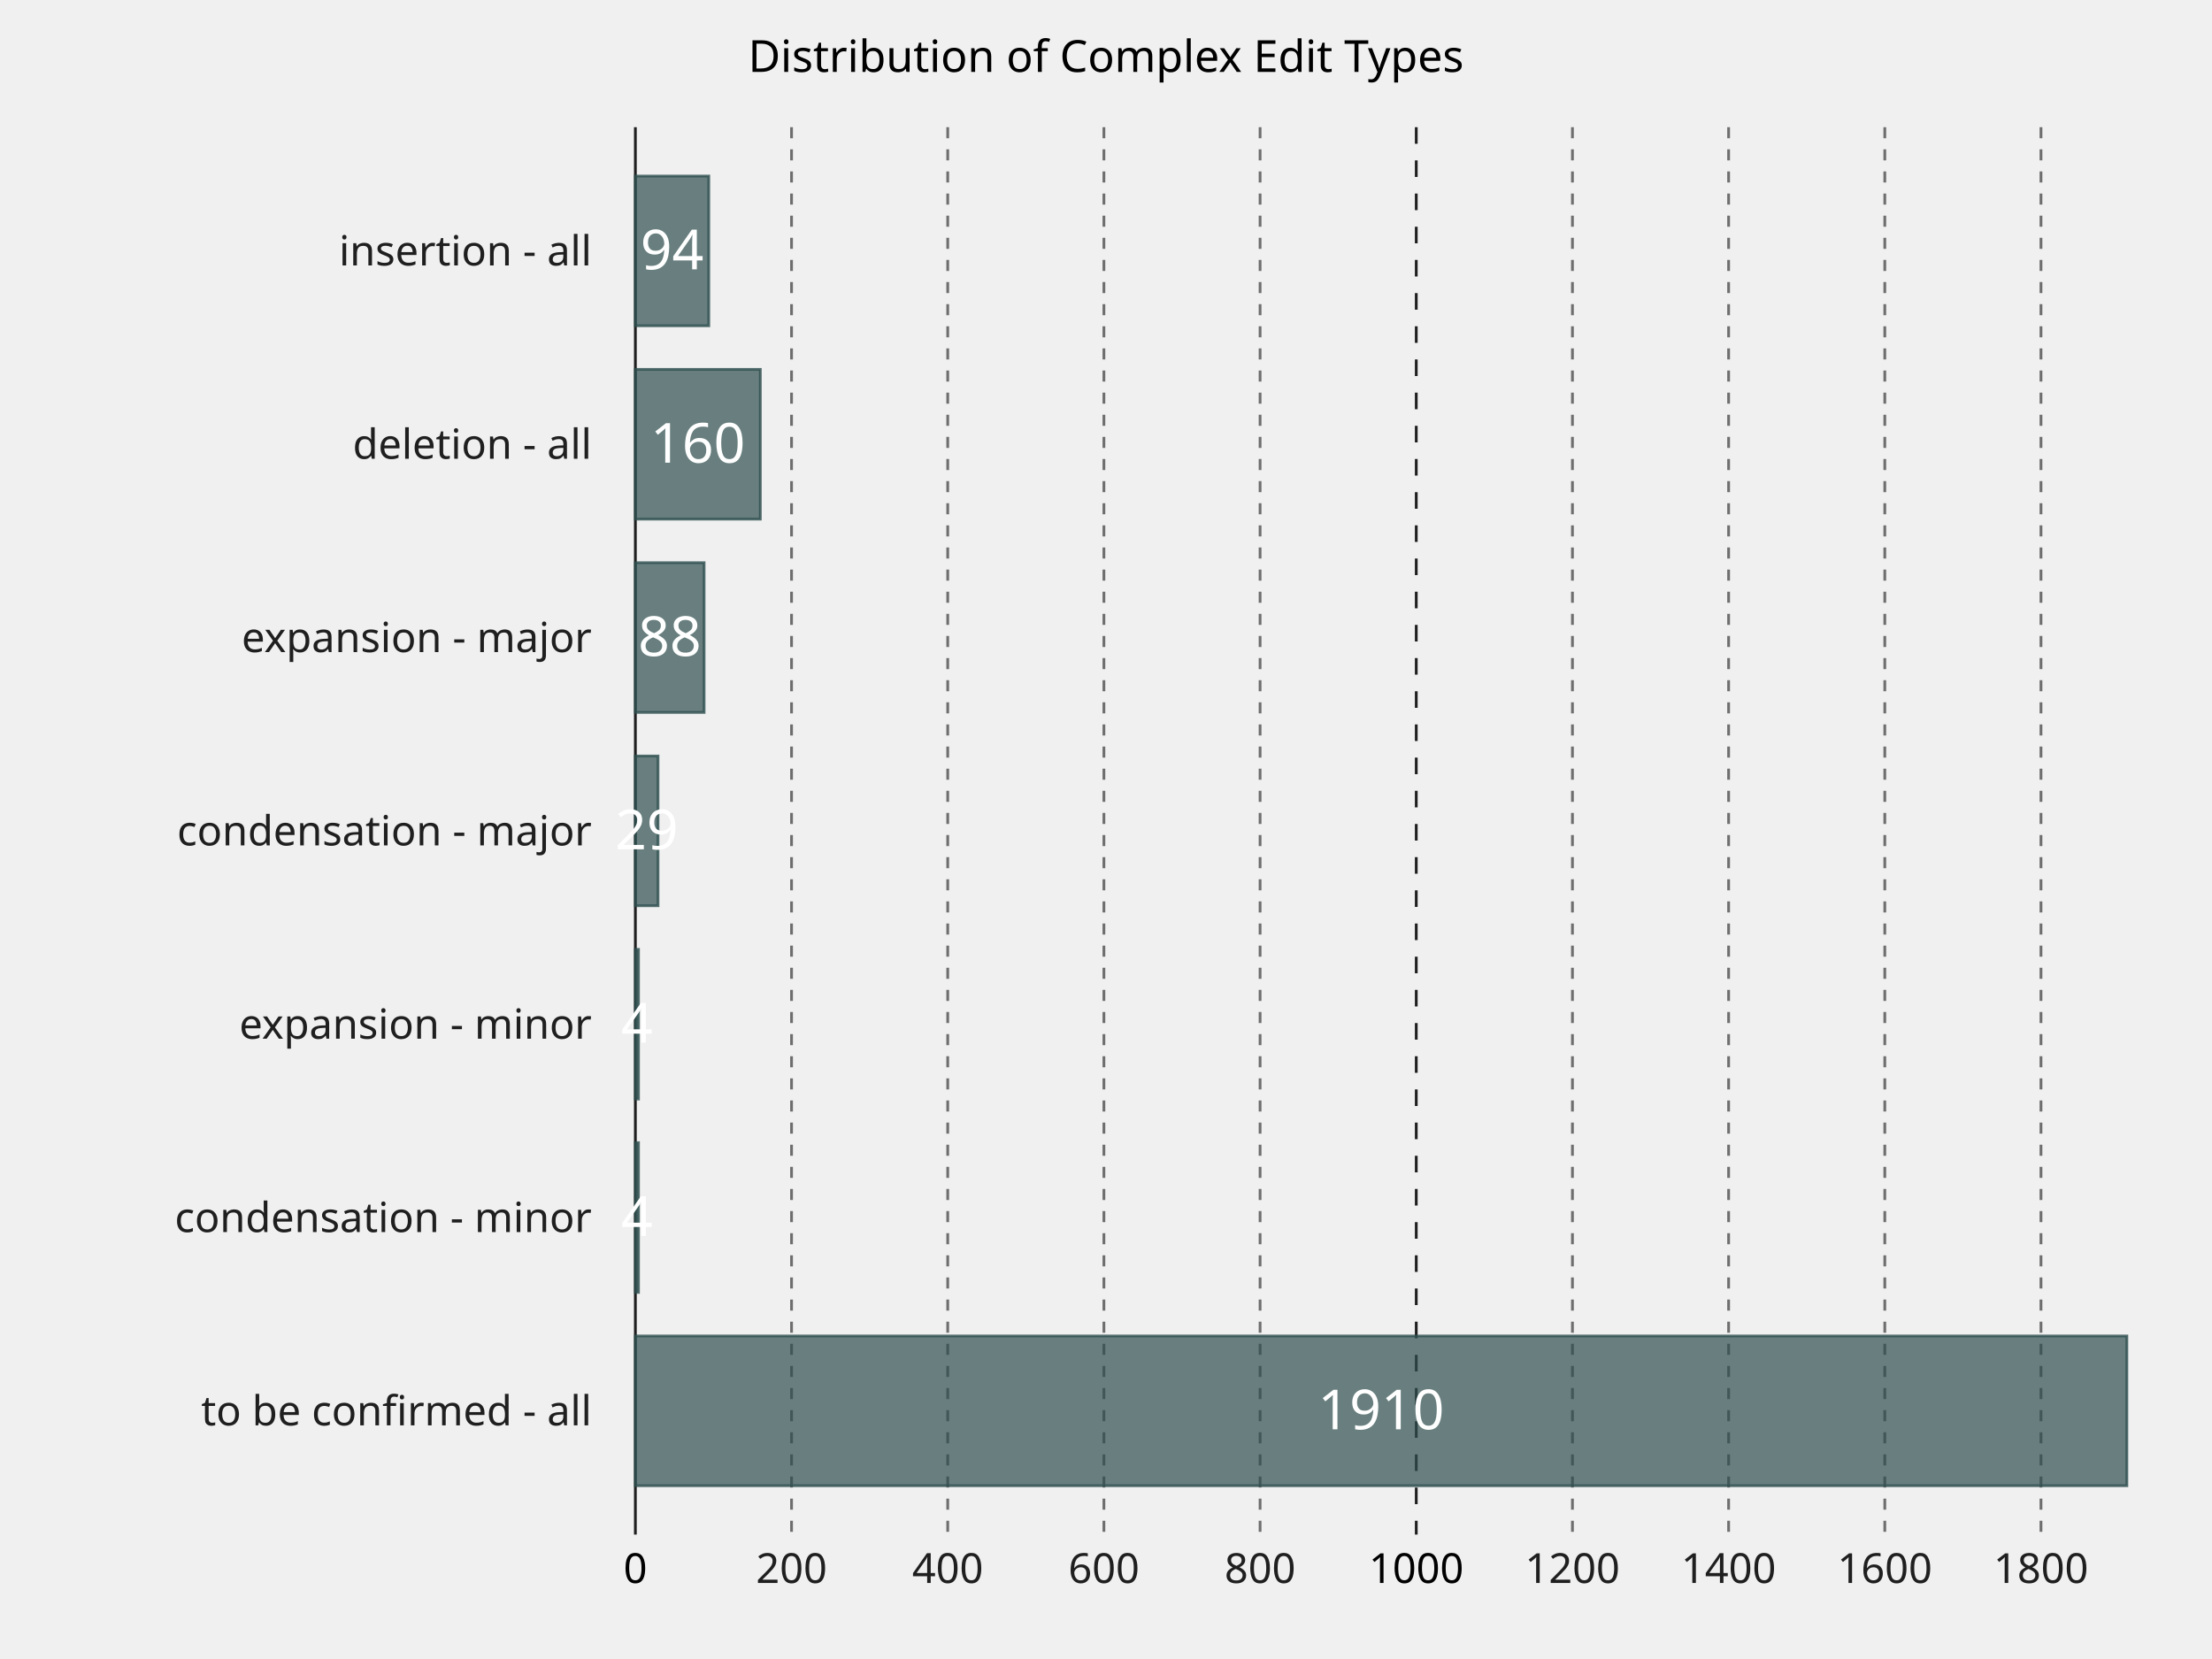
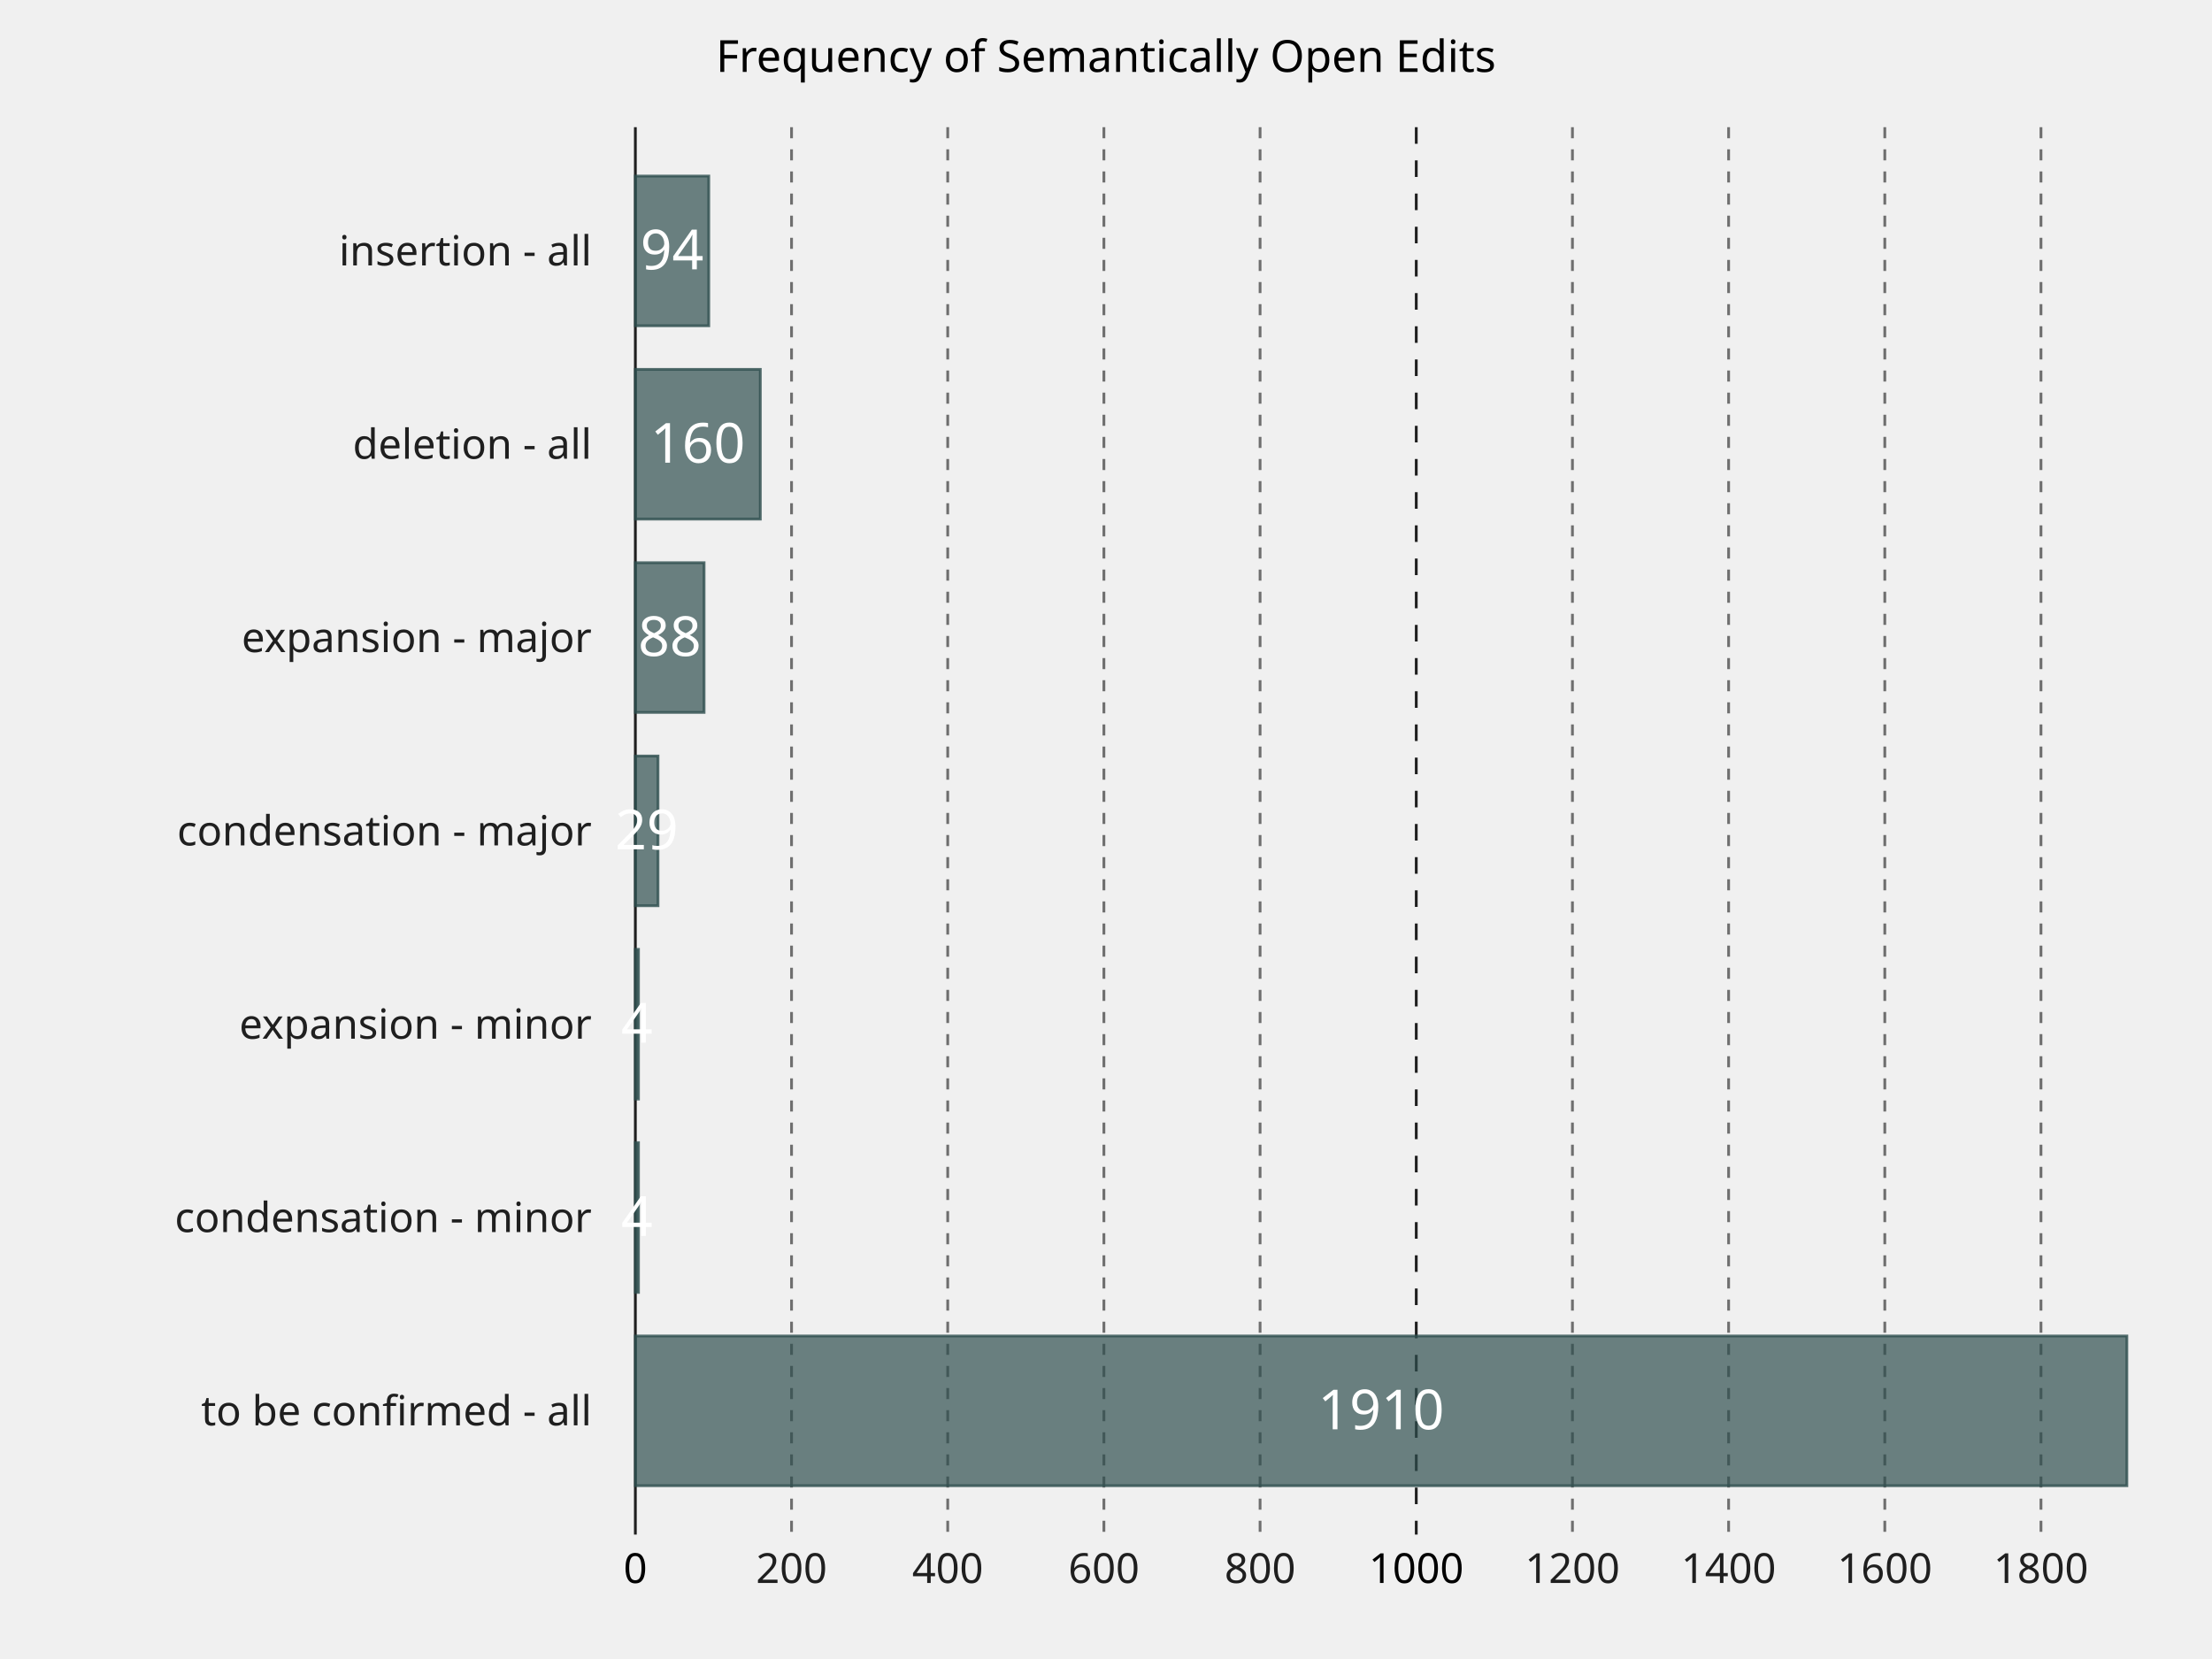
- <svg xmlns="http://www.w3.org/2000/svg" id="chart-f8b3c783-ee81-4c4f-b425-5ec90781fa03" class="pygal-chart" viewBox="0 0 800 600">
+ <svg xmlns="http://www.w3.org/2000/svg" id="chart-0f3b08f3-cb97-400e-905b-92ac71f59831" class="pygal-chart" viewBox="0 0 800 600">
  <defs>
-     <style type="text/css">#chart-f8b3c783-ee81-4c4f-b425-5ec90781fa03{-webkit-user-select:none;-webkit-font-smoothing:antialiased;font-family:Alegreya}#chart-f8b3c783-ee81-4c4f-b425-5ec90781fa03 .title{font-family:Alegreya;font-size:16px}#chart-f8b3c783-ee81-4c4f-b425-5ec90781fa03 .legends .legend text{font-family:Alegreya;font-size:14px}#chart-f8b3c783-ee81-4c4f-b425-5ec90781fa03 .axis text{font-family:Alegreya;font-size:15px}#chart-f8b3c783-ee81-4c4f-b425-5ec90781fa03 .axis text.major{font-family:Alegreya;font-size:15px}#chart-f8b3c783-ee81-4c4f-b425-5ec90781fa03 .text-overlay text.value{font-family:Alegreya;font-size:20px}#chart-f8b3c783-ee81-4c4f-b425-5ec90781fa03 .text-overlay text.label{font-family:Alegreya;font-size:10px}#chart-f8b3c783-ee81-4c4f-b425-5ec90781fa03 .tooltip{font-family:Alegreya;font-size:14px}#chart-f8b3c783-ee81-4c4f-b425-5ec90781fa03 text.no_data{font-family:Alegreya;font-size:64px}
- #chart-f8b3c783-ee81-4c4f-b425-5ec90781fa03{background-color:transparent}#chart-f8b3c783-ee81-4c4f-b425-5ec90781fa03 path,#chart-f8b3c783-ee81-4c4f-b425-5ec90781fa03 line,#chart-f8b3c783-ee81-4c4f-b425-5ec90781fa03 rect,#chart-f8b3c783-ee81-4c4f-b425-5ec90781fa03 circle{-webkit-transition:150ms;-moz-transition:150ms;transition:150ms}#chart-f8b3c783-ee81-4c4f-b425-5ec90781fa03 .graph &gt; .background{fill:transparent}#chart-f8b3c783-ee81-4c4f-b425-5ec90781fa03 .plot &gt; .background{fill:transparent}#chart-f8b3c783-ee81-4c4f-b425-5ec90781fa03 .graph{fill:rgba(0,0,0,.87)}#chart-f8b3c783-ee81-4c4f-b425-5ec90781fa03 text.no_data{fill:rgba(0,0,0,1)}#chart-f8b3c783-ee81-4c4f-b425-5ec90781fa03 .title{fill:rgba(0,0,0,1)}#chart-f8b3c783-ee81-4c4f-b425-5ec90781fa03 .legends .legend text{fill:rgba(0,0,0,.87)}#chart-f8b3c783-ee81-4c4f-b425-5ec90781fa03 .legends .legend:hover text{fill:rgba(0,0,0,1)}#chart-f8b3c783-ee81-4c4f-b425-5ec90781fa03 .axis .line{stroke:rgba(0,0,0,1)}#chart-f8b3c783-ee81-4c4f-b425-5ec90781fa03 .axis .guide.line{stroke:rgba(0,0,0,.54)}#chart-f8b3c783-ee81-4c4f-b425-5ec90781fa03 .axis .major.line{stroke:rgba(0,0,0,.87)}#chart-f8b3c783-ee81-4c4f-b425-5ec90781fa03 .axis text.major{fill:rgba(0,0,0,1)}#chart-f8b3c783-ee81-4c4f-b425-5ec90781fa03 .axis.y .guides:hover .guide.line,#chart-f8b3c783-ee81-4c4f-b425-5ec90781fa03 .line-graph .axis.x .guides:hover .guide.line,#chart-f8b3c783-ee81-4c4f-b425-5ec90781fa03 .stackedline-graph .axis.x .guides:hover .guide.line,#chart-f8b3c783-ee81-4c4f-b425-5ec90781fa03 .xy-graph .axis.x .guides:hover .guide.line{stroke:rgba(0,0,0,1)}#chart-f8b3c783-ee81-4c4f-b425-5ec90781fa03 .axis .guides:hover text{fill:rgba(0,0,0,1)}#chart-f8b3c783-ee81-4c4f-b425-5ec90781fa03 .reactive{fill-opacity:.7;stroke-opacity:.8}#chart-f8b3c783-ee81-4c4f-b425-5ec90781fa03 .ci{stroke:rgba(0,0,0,.87)}#chart-f8b3c783-ee81-4c4f-b425-5ec90781fa03 .reactive.active,#chart-f8b3c783-ee81-4c4f-b425-5ec90781fa03 .active .reactive{fill-opacity:.8;stroke-opacity:.9;stroke-width:4}#chart-f8b3c783-ee81-4c4f-b425-5ec90781fa03 .ci .reactive.active{stroke-width:1.5}#chart-f8b3c783-ee81-4c4f-b425-5ec90781fa03 .series text{fill:rgba(0,0,0,1)}#chart-f8b3c783-ee81-4c4f-b425-5ec90781fa03 .tooltip rect{fill:transparent;stroke:rgba(0,0,0,1);-webkit-transition:opacity 150ms;-moz-transition:opacity 150ms;transition:opacity 150ms}#chart-f8b3c783-ee81-4c4f-b425-5ec90781fa03 .tooltip .label{fill:rgba(0,0,0,.87)}#chart-f8b3c783-ee81-4c4f-b425-5ec90781fa03 .tooltip .label{fill:rgba(0,0,0,.87)}#chart-f8b3c783-ee81-4c4f-b425-5ec90781fa03 .tooltip .legend{font-size:.8em;fill:rgba(0,0,0,.54)}#chart-f8b3c783-ee81-4c4f-b425-5ec90781fa03 .tooltip .x_label{font-size:.6em;fill:rgba(0,0,0,1)}#chart-f8b3c783-ee81-4c4f-b425-5ec90781fa03 .tooltip .xlink{font-size:.5em;text-decoration:underline}#chart-f8b3c783-ee81-4c4f-b425-5ec90781fa03 .tooltip .value{font-size:1.5em}#chart-f8b3c783-ee81-4c4f-b425-5ec90781fa03 .bound{font-size:.5em}#chart-f8b3c783-ee81-4c4f-b425-5ec90781fa03 .max-value{font-size:.75em;fill:rgba(0,0,0,.54)}#chart-f8b3c783-ee81-4c4f-b425-5ec90781fa03 .map-element{fill:transparent;stroke:rgba(0,0,0,.54) !important}#chart-f8b3c783-ee81-4c4f-b425-5ec90781fa03 .map-element .reactive{fill-opacity:inherit;stroke-opacity:inherit}#chart-f8b3c783-ee81-4c4f-b425-5ec90781fa03 .color-0,#chart-f8b3c783-ee81-4c4f-b425-5ec90781fa03 .color-0 a:visited{stroke:DarkSlateGray;fill:DarkSlateGray}#chart-f8b3c783-ee81-4c4f-b425-5ec90781fa03 .text-overlay .color-0 text{fill:white}#chart-f8b3c783-ee81-4c4f-b425-5ec90781fa03 .series.serie-0{}
- #chart-f8b3c783-ee81-4c4f-b425-5ec90781fa03 text.no_data{text-anchor:middle}#chart-f8b3c783-ee81-4c4f-b425-5ec90781fa03 .guide.line{fill:none}#chart-f8b3c783-ee81-4c4f-b425-5ec90781fa03 .centered{text-anchor:middle}#chart-f8b3c783-ee81-4c4f-b425-5ec90781fa03 .title{text-anchor:middle}#chart-f8b3c783-ee81-4c4f-b425-5ec90781fa03 .legends .legend text{fill-opacity:1}#chart-f8b3c783-ee81-4c4f-b425-5ec90781fa03 .axis.x text{text-anchor:middle}#chart-f8b3c783-ee81-4c4f-b425-5ec90781fa03 .axis.x:not(.web) text[transform]{text-anchor:start}#chart-f8b3c783-ee81-4c4f-b425-5ec90781fa03 .axis.x:not(.web) text[transform].backwards{text-anchor:end}#chart-f8b3c783-ee81-4c4f-b425-5ec90781fa03 .axis.y text{text-anchor:end}#chart-f8b3c783-ee81-4c4f-b425-5ec90781fa03 .axis.y text[transform].backwards{text-anchor:start}#chart-f8b3c783-ee81-4c4f-b425-5ec90781fa03 .axis.y2 text{text-anchor:start}#chart-f8b3c783-ee81-4c4f-b425-5ec90781fa03 .axis.y2 text[transform].backwards{text-anchor:end}#chart-f8b3c783-ee81-4c4f-b425-5ec90781fa03 .axis .guide.line{stroke-dasharray:4,4}#chart-f8b3c783-ee81-4c4f-b425-5ec90781fa03 .axis .major.guide.line{stroke-dasharray:6,6}#chart-f8b3c783-ee81-4c4f-b425-5ec90781fa03 .horizontal .axis.y .guide.line,#chart-f8b3c783-ee81-4c4f-b425-5ec90781fa03 .horizontal .axis.y2 .guide.line,#chart-f8b3c783-ee81-4c4f-b425-5ec90781fa03 .vertical .axis.x .guide.line{opacity:0}#chart-f8b3c783-ee81-4c4f-b425-5ec90781fa03 .horizontal .axis.always_show .guide.line,#chart-f8b3c783-ee81-4c4f-b425-5ec90781fa03 .vertical .axis.always_show .guide.line{opacity:1 !important}#chart-f8b3c783-ee81-4c4f-b425-5ec90781fa03 .axis.y .guides:hover .guide.line,#chart-f8b3c783-ee81-4c4f-b425-5ec90781fa03 .axis.y2 .guides:hover .guide.line,#chart-f8b3c783-ee81-4c4f-b425-5ec90781fa03 .axis.x .guides:hover .guide.line{opacity:1}#chart-f8b3c783-ee81-4c4f-b425-5ec90781fa03 .axis .guides:hover text{opacity:1}#chart-f8b3c783-ee81-4c4f-b425-5ec90781fa03 .nofill{fill:none}#chart-f8b3c783-ee81-4c4f-b425-5ec90781fa03 .subtle-fill{fill-opacity:.2}#chart-f8b3c783-ee81-4c4f-b425-5ec90781fa03 .dot{stroke-width:1px;fill-opacity:1}#chart-f8b3c783-ee81-4c4f-b425-5ec90781fa03 .dot.active{stroke-width:5px}#chart-f8b3c783-ee81-4c4f-b425-5ec90781fa03 .dot.negative{fill:transparent}#chart-f8b3c783-ee81-4c4f-b425-5ec90781fa03 text,#chart-f8b3c783-ee81-4c4f-b425-5ec90781fa03 tspan{stroke:none !important}#chart-f8b3c783-ee81-4c4f-b425-5ec90781fa03 .series text.active{opacity:1}#chart-f8b3c783-ee81-4c4f-b425-5ec90781fa03 .tooltip rect{fill-opacity:.95;stroke-width:.5}#chart-f8b3c783-ee81-4c4f-b425-5ec90781fa03 .tooltip text{fill-opacity:1}#chart-f8b3c783-ee81-4c4f-b425-5ec90781fa03 .showable{visibility:hidden}#chart-f8b3c783-ee81-4c4f-b425-5ec90781fa03 .showable.shown{visibility:visible}#chart-f8b3c783-ee81-4c4f-b425-5ec90781fa03 .gauge-background{fill:rgba(229,229,229,1);stroke:none}#chart-f8b3c783-ee81-4c4f-b425-5ec90781fa03 .bg-lines{stroke:transparent;stroke-width:2px}</style>
+     <style type="text/css">#chart-0f3b08f3-cb97-400e-905b-92ac71f59831{-webkit-user-select:none;-webkit-font-smoothing:antialiased;font-family:Alegreya}#chart-0f3b08f3-cb97-400e-905b-92ac71f59831 .title{font-family:Alegreya;font-size:16px}#chart-0f3b08f3-cb97-400e-905b-92ac71f59831 .legends .legend text{font-family:Alegreya;font-size:14px}#chart-0f3b08f3-cb97-400e-905b-92ac71f59831 .axis text{font-family:Alegreya;font-size:15px}#chart-0f3b08f3-cb97-400e-905b-92ac71f59831 .axis text.major{font-family:Alegreya;font-size:15px}#chart-0f3b08f3-cb97-400e-905b-92ac71f59831 .text-overlay text.value{font-family:Alegreya;font-size:20px}#chart-0f3b08f3-cb97-400e-905b-92ac71f59831 .text-overlay text.label{font-family:Alegreya;font-size:10px}#chart-0f3b08f3-cb97-400e-905b-92ac71f59831 .tooltip{font-family:Alegreya;font-size:14px}#chart-0f3b08f3-cb97-400e-905b-92ac71f59831 text.no_data{font-family:Alegreya;font-size:64px}
+ #chart-0f3b08f3-cb97-400e-905b-92ac71f59831{background-color:transparent}#chart-0f3b08f3-cb97-400e-905b-92ac71f59831 path,#chart-0f3b08f3-cb97-400e-905b-92ac71f59831 line,#chart-0f3b08f3-cb97-400e-905b-92ac71f59831 rect,#chart-0f3b08f3-cb97-400e-905b-92ac71f59831 circle{-webkit-transition:150ms;-moz-transition:150ms;transition:150ms}#chart-0f3b08f3-cb97-400e-905b-92ac71f59831 .graph &gt; .background{fill:transparent}#chart-0f3b08f3-cb97-400e-905b-92ac71f59831 .plot &gt; .background{fill:transparent}#chart-0f3b08f3-cb97-400e-905b-92ac71f59831 .graph{fill:rgba(0,0,0,.87)}#chart-0f3b08f3-cb97-400e-905b-92ac71f59831 text.no_data{fill:rgba(0,0,0,1)}#chart-0f3b08f3-cb97-400e-905b-92ac71f59831 .title{fill:rgba(0,0,0,1)}#chart-0f3b08f3-cb97-400e-905b-92ac71f59831 .legends .legend text{fill:rgba(0,0,0,.87)}#chart-0f3b08f3-cb97-400e-905b-92ac71f59831 .legends .legend:hover text{fill:rgba(0,0,0,1)}#chart-0f3b08f3-cb97-400e-905b-92ac71f59831 .axis .line{stroke:rgba(0,0,0,1)}#chart-0f3b08f3-cb97-400e-905b-92ac71f59831 .axis .guide.line{stroke:rgba(0,0,0,.54)}#chart-0f3b08f3-cb97-400e-905b-92ac71f59831 .axis .major.line{stroke:rgba(0,0,0,.87)}#chart-0f3b08f3-cb97-400e-905b-92ac71f59831 .axis text.major{fill:rgba(0,0,0,1)}#chart-0f3b08f3-cb97-400e-905b-92ac71f59831 .axis.y .guides:hover .guide.line,#chart-0f3b08f3-cb97-400e-905b-92ac71f59831 .line-graph .axis.x .guides:hover .guide.line,#chart-0f3b08f3-cb97-400e-905b-92ac71f59831 .stackedline-graph .axis.x .guides:hover .guide.line,#chart-0f3b08f3-cb97-400e-905b-92ac71f59831 .xy-graph .axis.x .guides:hover .guide.line{stroke:rgba(0,0,0,1)}#chart-0f3b08f3-cb97-400e-905b-92ac71f59831 .axis .guides:hover text{fill:rgba(0,0,0,1)}#chart-0f3b08f3-cb97-400e-905b-92ac71f59831 .reactive{fill-opacity:.7;stroke-opacity:.8}#chart-0f3b08f3-cb97-400e-905b-92ac71f59831 .ci{stroke:rgba(0,0,0,.87)}#chart-0f3b08f3-cb97-400e-905b-92ac71f59831 .reactive.active,#chart-0f3b08f3-cb97-400e-905b-92ac71f59831 .active .reactive{fill-opacity:.8;stroke-opacity:.9;stroke-width:4}#chart-0f3b08f3-cb97-400e-905b-92ac71f59831 .ci .reactive.active{stroke-width:1.5}#chart-0f3b08f3-cb97-400e-905b-92ac71f59831 .series text{fill:rgba(0,0,0,1)}#chart-0f3b08f3-cb97-400e-905b-92ac71f59831 .tooltip rect{fill:transparent;stroke:rgba(0,0,0,1);-webkit-transition:opacity 150ms;-moz-transition:opacity 150ms;transition:opacity 150ms}#chart-0f3b08f3-cb97-400e-905b-92ac71f59831 .tooltip .label{fill:rgba(0,0,0,.87)}#chart-0f3b08f3-cb97-400e-905b-92ac71f59831 .tooltip .label{fill:rgba(0,0,0,.87)}#chart-0f3b08f3-cb97-400e-905b-92ac71f59831 .tooltip .legend{font-size:.8em;fill:rgba(0,0,0,.54)}#chart-0f3b08f3-cb97-400e-905b-92ac71f59831 .tooltip .x_label{font-size:.6em;fill:rgba(0,0,0,1)}#chart-0f3b08f3-cb97-400e-905b-92ac71f59831 .tooltip .xlink{font-size:.5em;text-decoration:underline}#chart-0f3b08f3-cb97-400e-905b-92ac71f59831 .tooltip .value{font-size:1.5em}#chart-0f3b08f3-cb97-400e-905b-92ac71f59831 .bound{font-size:.5em}#chart-0f3b08f3-cb97-400e-905b-92ac71f59831 .max-value{font-size:.75em;fill:rgba(0,0,0,.54)}#chart-0f3b08f3-cb97-400e-905b-92ac71f59831 .map-element{fill:transparent;stroke:rgba(0,0,0,.54) !important}#chart-0f3b08f3-cb97-400e-905b-92ac71f59831 .map-element .reactive{fill-opacity:inherit;stroke-opacity:inherit}#chart-0f3b08f3-cb97-400e-905b-92ac71f59831 .color-0,#chart-0f3b08f3-cb97-400e-905b-92ac71f59831 .color-0 a:visited{stroke:DarkSlateGray;fill:DarkSlateGray}#chart-0f3b08f3-cb97-400e-905b-92ac71f59831 .text-overlay .color-0 text{fill:white}#chart-0f3b08f3-cb97-400e-905b-92ac71f59831 .series.serie-0{}
+ #chart-0f3b08f3-cb97-400e-905b-92ac71f59831 text.no_data{text-anchor:middle}#chart-0f3b08f3-cb97-400e-905b-92ac71f59831 .guide.line{fill:none}#chart-0f3b08f3-cb97-400e-905b-92ac71f59831 .centered{text-anchor:middle}#chart-0f3b08f3-cb97-400e-905b-92ac71f59831 .title{text-anchor:middle}#chart-0f3b08f3-cb97-400e-905b-92ac71f59831 .legends .legend text{fill-opacity:1}#chart-0f3b08f3-cb97-400e-905b-92ac71f59831 .axis.x text{text-anchor:middle}#chart-0f3b08f3-cb97-400e-905b-92ac71f59831 .axis.x:not(.web) text[transform]{text-anchor:start}#chart-0f3b08f3-cb97-400e-905b-92ac71f59831 .axis.x:not(.web) text[transform].backwards{text-anchor:end}#chart-0f3b08f3-cb97-400e-905b-92ac71f59831 .axis.y text{text-anchor:end}#chart-0f3b08f3-cb97-400e-905b-92ac71f59831 .axis.y text[transform].backwards{text-anchor:start}#chart-0f3b08f3-cb97-400e-905b-92ac71f59831 .axis.y2 text{text-anchor:start}#chart-0f3b08f3-cb97-400e-905b-92ac71f59831 .axis.y2 text[transform].backwards{text-anchor:end}#chart-0f3b08f3-cb97-400e-905b-92ac71f59831 .axis .guide.line{stroke-dasharray:4,4}#chart-0f3b08f3-cb97-400e-905b-92ac71f59831 .axis .major.guide.line{stroke-dasharray:6,6}#chart-0f3b08f3-cb97-400e-905b-92ac71f59831 .horizontal .axis.y .guide.line,#chart-0f3b08f3-cb97-400e-905b-92ac71f59831 .horizontal .axis.y2 .guide.line,#chart-0f3b08f3-cb97-400e-905b-92ac71f59831 .vertical .axis.x .guide.line{opacity:0}#chart-0f3b08f3-cb97-400e-905b-92ac71f59831 .horizontal .axis.always_show .guide.line,#chart-0f3b08f3-cb97-400e-905b-92ac71f59831 .vertical .axis.always_show .guide.line{opacity:1 !important}#chart-0f3b08f3-cb97-400e-905b-92ac71f59831 .axis.y .guides:hover .guide.line,#chart-0f3b08f3-cb97-400e-905b-92ac71f59831 .axis.y2 .guides:hover .guide.line,#chart-0f3b08f3-cb97-400e-905b-92ac71f59831 .axis.x .guides:hover .guide.line{opacity:1}#chart-0f3b08f3-cb97-400e-905b-92ac71f59831 .axis .guides:hover text{opacity:1}#chart-0f3b08f3-cb97-400e-905b-92ac71f59831 .nofill{fill:none}#chart-0f3b08f3-cb97-400e-905b-92ac71f59831 .subtle-fill{fill-opacity:.2}#chart-0f3b08f3-cb97-400e-905b-92ac71f59831 .dot{stroke-width:1px;fill-opacity:1}#chart-0f3b08f3-cb97-400e-905b-92ac71f59831 .dot.active{stroke-width:5px}#chart-0f3b08f3-cb97-400e-905b-92ac71f59831 .dot.negative{fill:transparent}#chart-0f3b08f3-cb97-400e-905b-92ac71f59831 text,#chart-0f3b08f3-cb97-400e-905b-92ac71f59831 tspan{stroke:none !important}#chart-0f3b08f3-cb97-400e-905b-92ac71f59831 .series text.active{opacity:1}#chart-0f3b08f3-cb97-400e-905b-92ac71f59831 .tooltip rect{fill-opacity:.95;stroke-width:.5}#chart-0f3b08f3-cb97-400e-905b-92ac71f59831 .tooltip text{fill-opacity:1}#chart-0f3b08f3-cb97-400e-905b-92ac71f59831 .showable{visibility:hidden}#chart-0f3b08f3-cb97-400e-905b-92ac71f59831 .showable.shown{visibility:visible}#chart-0f3b08f3-cb97-400e-905b-92ac71f59831 .gauge-background{fill:rgba(229,229,229,1);stroke:none}#chart-0f3b08f3-cb97-400e-905b-92ac71f59831 .bg-lines{stroke:transparent;stroke-width:2px}</style>
  </defs>
  <g class="graph horizontalbar-graph horizontal">
    <rect x="0" y="0" width="800" height="600" class="background" />
    <g transform="translate(219, 46)" class="plot">
      <rect x="0" y="0" width="561.0" height="509" class="background" />
      <g class="axis y">
        <g class="guides">
          <text x="-5" y="469.503" class="">to be confirmed - all</text>
        </g>
        <g class="guides">
          <text x="-5" y="399.585" class="">condensation - minor</text>
        </g>
        <g class="guides">
          <text x="-5" y="329.668" class="">expansion - minor</text>
        </g>
        <g class="guides">
          <text x="-5" y="259.75" class="">condensation - major</text>
        </g>
        <g class="guides">
          <text x="-5" y="189.832" class="">expansion - major</text>
        </g>
        <g class="guides">
          <text x="-5" y="119.915" class="">deletion - all</text>
        </g>
        <g class="guides">
          <text x="-5" y="49.997" class="">insertion - all</text>
        </g>
      </g>
      <g class="axis x always_show">
        <g class="guides">
          <path d="M10.788 0 v509" class="axis major line" />
          <text x="10.788" y="526.5" class="major">0</text>
        </g>
        <g class="guides">
          <path d="M67.273 0 v509" class="guide line" />
          <text x="67.273" y="526.5" class="">200</text>
        </g>
        <g class="guides">
          <path d="M123.757 0 v509" class="guide line" />
          <text x="123.757" y="526.5" class="">400</text>
        </g>
        <g class="guides">
          <path d="M180.241 0 v509" class="guide line" />
          <text x="180.241" y="526.5" class="">600</text>
        </g>
        <g class="guides">
          <path d="M236.725 0 v509" class="guide line" />
          <text x="236.725" y="526.5" class="">800</text>
        </g>
        <g class="guides">
          <path d="M293.209 0 v509" class="major guide line" />
          <text x="293.209" y="526.5" class="major">1000</text>
        </g>
        <g class="guides">
          <path d="M349.693 0 v509" class="guide line" />
          <text x="349.693" y="526.5" class="">1200</text>
        </g>
        <g class="guides">
          <path d="M406.177 0 v509" class="guide line" />
          <text x="406.177" y="526.5" class="">1400</text>
        </g>
        <g class="guides">
          <path d="M462.661 0 v509" class="guide line" />
          <text x="462.661" y="526.5" class="">1600</text>
        </g>
        <g class="guides">
          <path d="M519.145 0 v509" class="guide line" />
          <text x="519.145" y="526.5" class="">1800</text>
        </g>
      </g>
      <g class="series serie-0 color-0">
        <g class="bars">
          <g class="bar" style="fill: DarkSlateGray; stroke: DarkSlateGray">
            <rect x="10.788" y="437.181" rx="0" ry="0" width="539.423" height="54.144" class="rect reactive tooltip-trigger" />
          </g>
          <g class="bar" style="fill: DarkSlateGray; stroke: DarkSlateGray">
            <rect x="10.788" y="367.263" rx="0" ry="0" width="1.13" height="54.144" class="rect reactive tooltip-trigger" />
          </g>
          <g class="bar" style="fill: DarkSlateGray; stroke: DarkSlateGray">
            <rect x="10.788" y="297.345" rx="0" ry="0" width="1.13" height="54.144" class="rect reactive tooltip-trigger" />
          </g>
          <g class="bar" style="fill: DarkSlateGray; stroke: DarkSlateGray">
            <rect x="10.788" y="227.428" rx="0" ry="0" width="8.19" height="54.144" class="rect reactive tooltip-trigger" />
          </g>
          <g class="bar" style="fill: DarkSlateGray; stroke: DarkSlateGray">
            <rect x="10.788" y="157.51" rx="0" ry="0" width="24.853" height="54.144" class="rect reactive tooltip-trigger" />
          </g>
          <g class="bar" style="fill: DarkSlateGray; stroke: DarkSlateGray">
            <rect x="10.788" y="87.593" rx="0" ry="0" width="45.187" height="54.144" class="rect reactive tooltip-trigger" />
          </g>
          <g class="bar" style="fill: DarkSlateGray; stroke: DarkSlateGray">
            <rect x="10.788" y="17.675" rx="0" ry="0" width="26.548" height="54.144" class="rect reactive tooltip-trigger" />
          </g>
        </g>
      </g>
    </g>
    <g class="titles">
-       <text x="400.0" y="26" class="title plot_title">Distribution of Complex Edit Types</text>
+       <text x="400.0" y="26" class="title plot_title">Frequency of Semantically Open Edits</text>
    </g>
    <g transform="translate(219, 46)" class="plot overlay">
      <g class="series serie-0 color-0" />
    </g>
    <g transform="translate(219, 46)" class="plot text-overlay">
      <g class="series serie-0 color-0">
        <text text-anchor="middle" x="280.5" y="470.919" class="value">1910</text>
        <text text-anchor="middle" x="11.353" y="401.002" class="value">4</text>
        <text text-anchor="middle" x="11.353" y="331.084" class="value">4</text>
        <text text-anchor="middle" x="14.884" y="261.167" class="value">29</text>
        <text text-anchor="middle" x="23.215" y="191.249" class="value">88</text>
        <text text-anchor="middle" x="33.382" y="121.332" class="value">160</text>
        <text text-anchor="middle" x="24.062" y="51.414" class="value">94</text>
      </g>
    </g>
    <g transform="translate(219, 46)" class="plot tooltip-overlay">
      <g transform="translate(0 0)" style="opacity: 0" class="tooltip">
        <rect rx="0" ry="0" width="0" height="0" class="tooltip-box" />
        <g class="text" />
      </g>
    </g>
  </g>
</svg>
